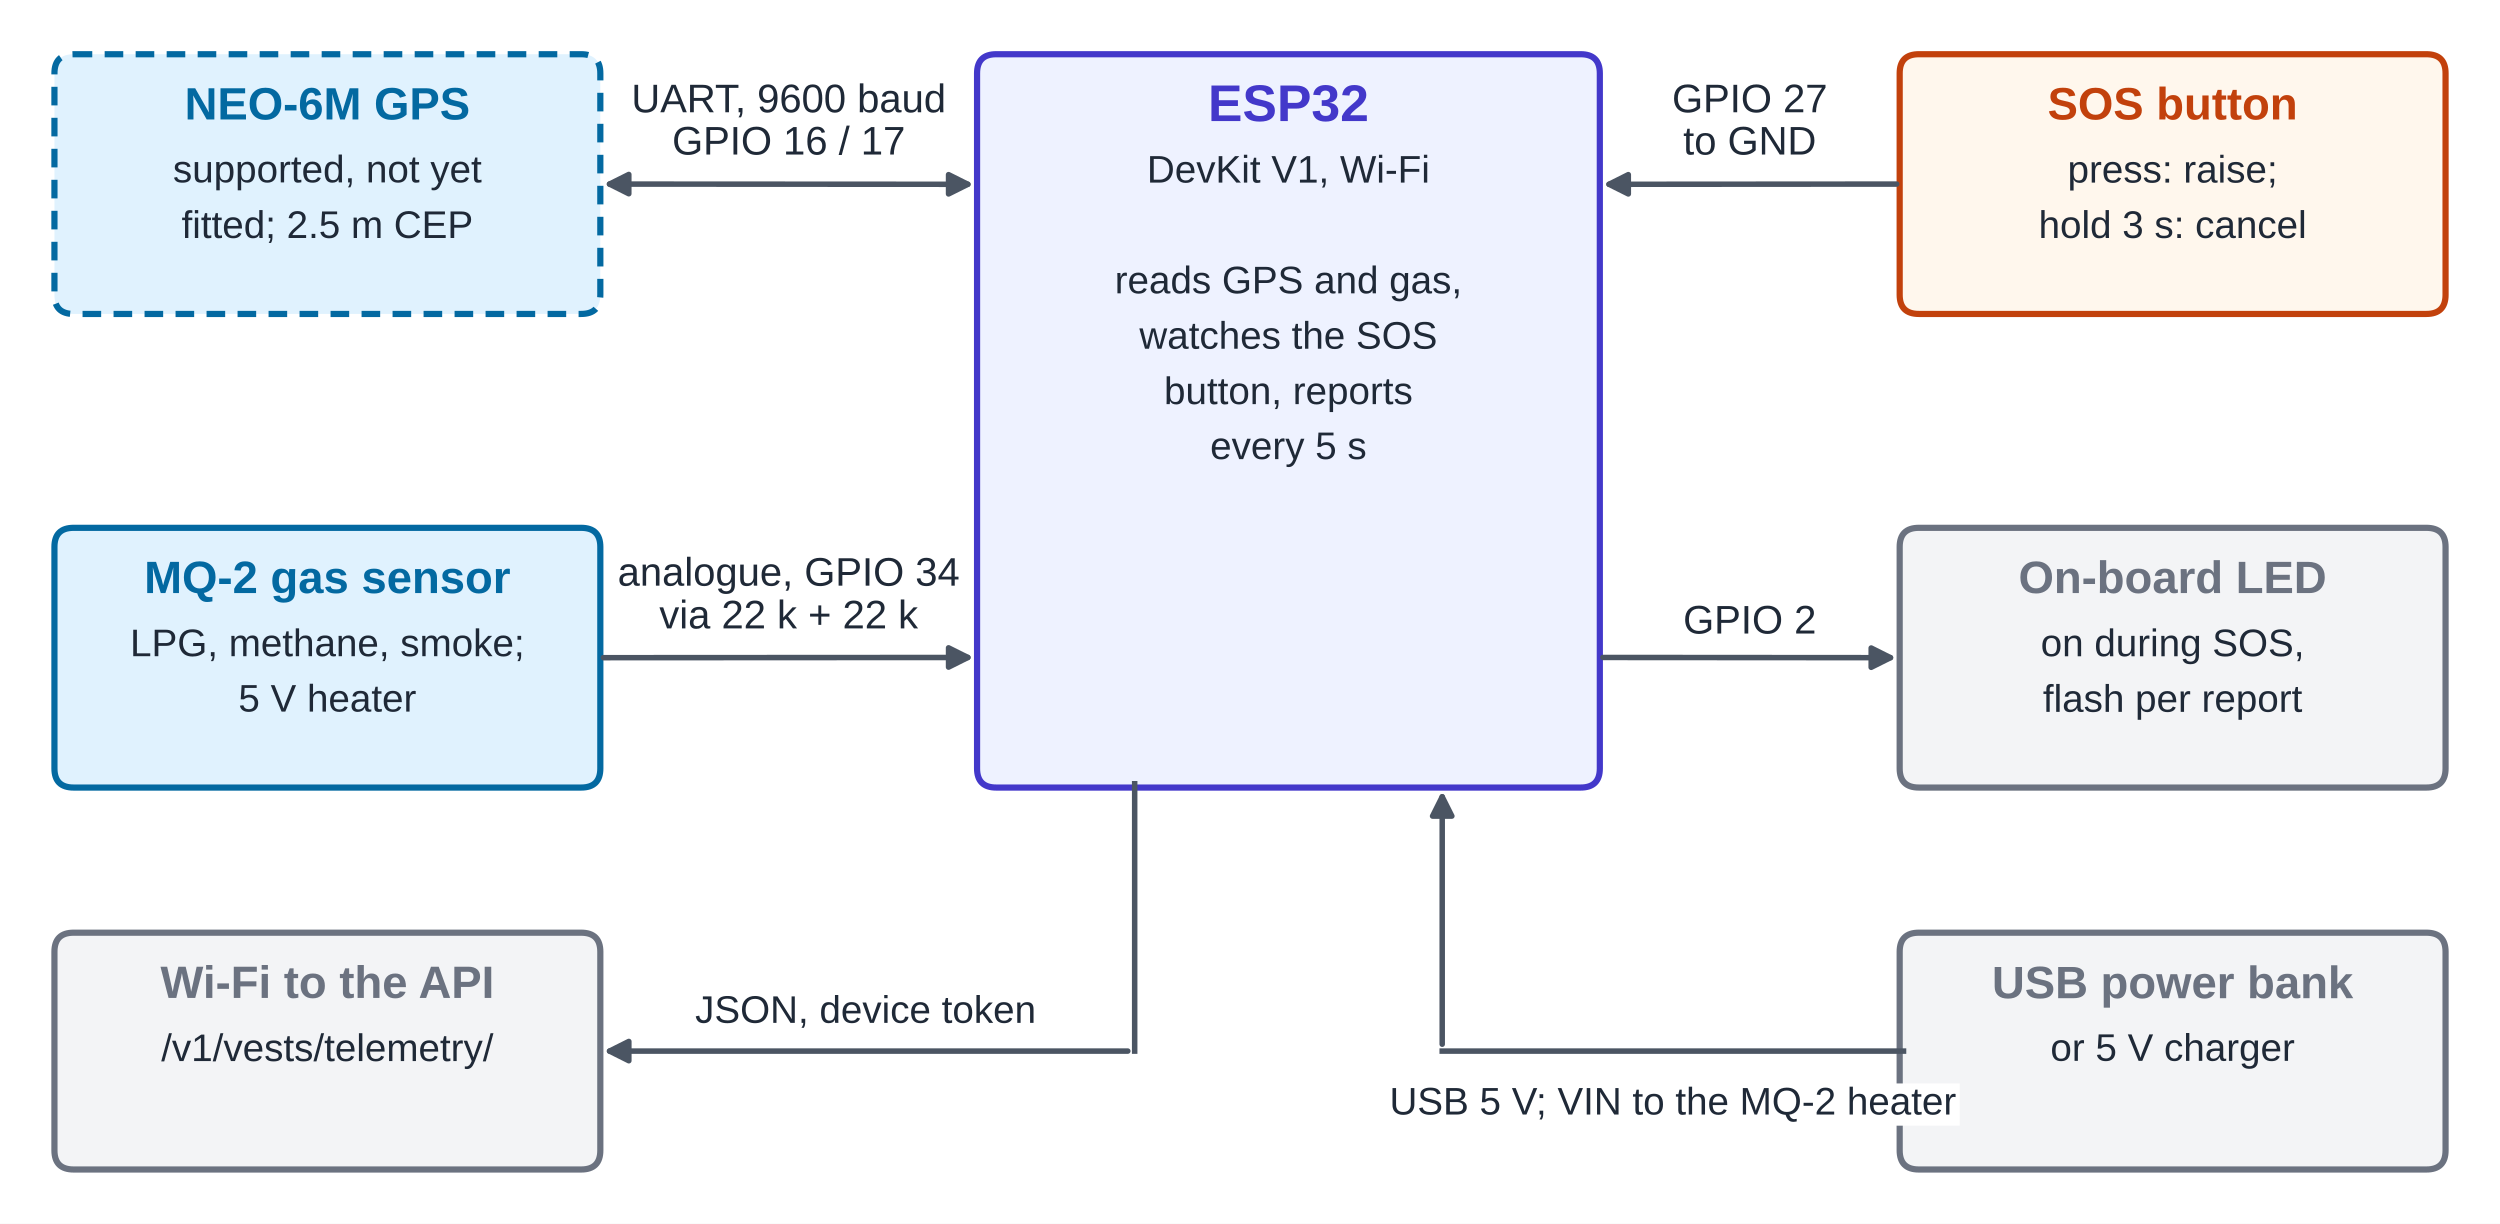
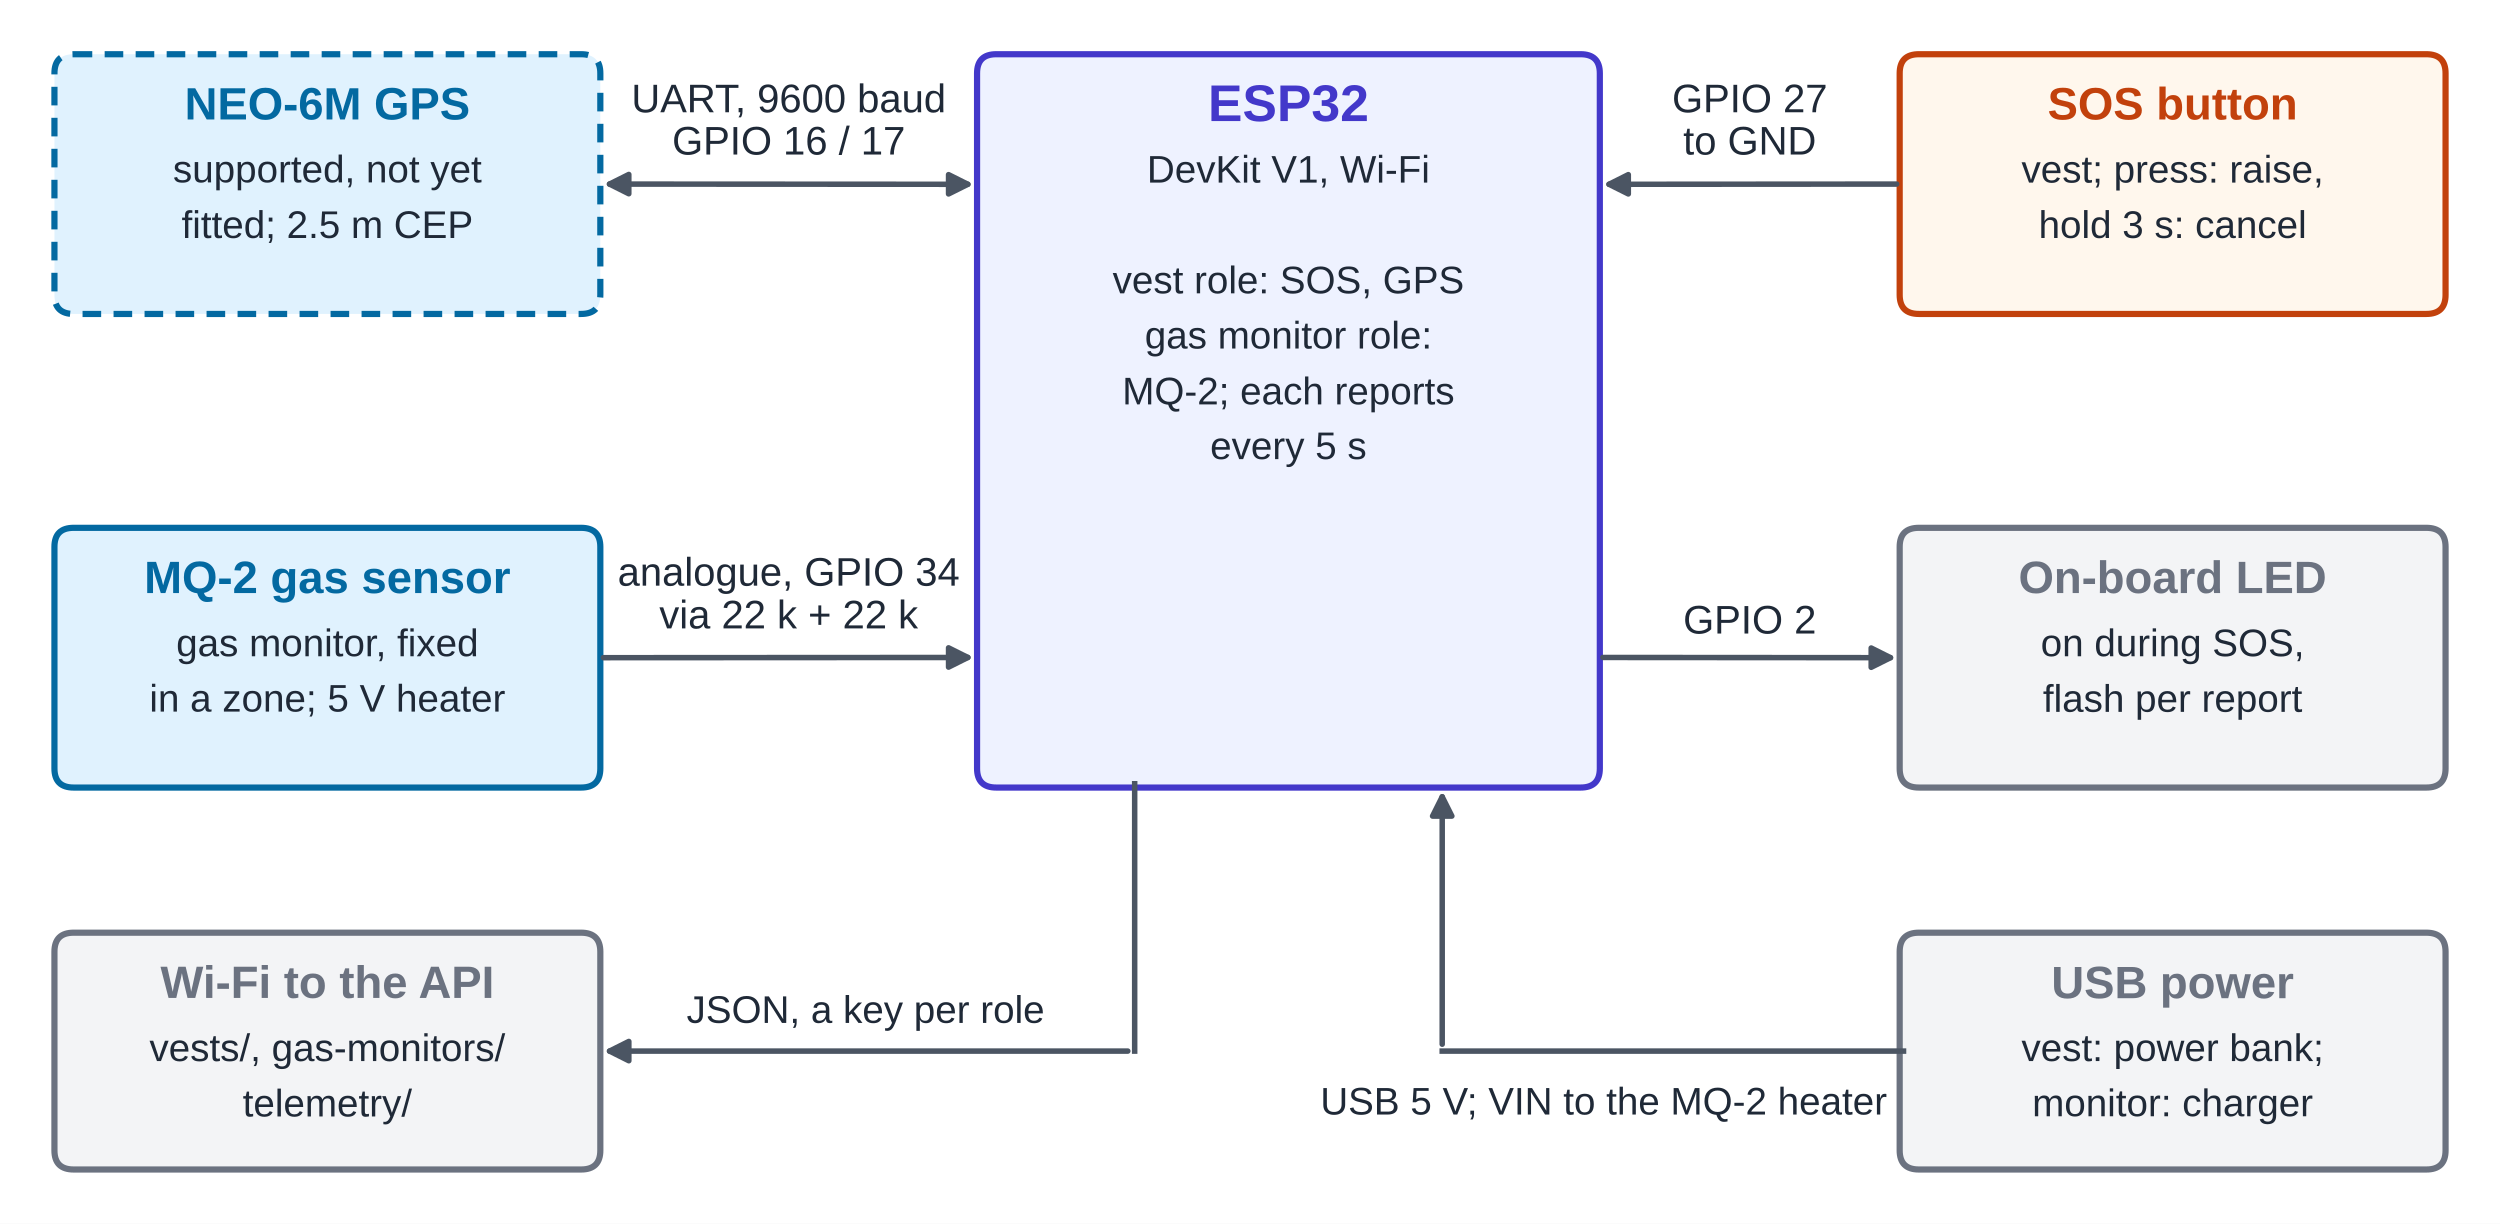
<svg xmlns="http://www.w3.org/2000/svg" width="362.88pt" height="177.624pt" viewBox="0 0 362.88 177.624" version="1.1">
  <defs>
    <style type="text/css">*{stroke-linejoin: round; stroke-linecap: butt}</style>
  </defs>
  <g id="figure_1">
    <g id="patch_1">
      <path d="M 0 177.624  L 362.88 177.624  L 362.88 0  L 0 0  z " style="fill: #ffffff" />
    </g>
    <g id="axes_1">
      <g id="patch_2">
-         <path d="M 144.612 7.87  L 229.428 7.87  Q 232.218 7.87 232.218 10.642  L 232.218 111.542  Q 232.218 114.314 229.428 114.314  L 144.612 114.314  Q 141.822 114.314 141.822 111.542  L 141.822 10.642  Q 141.822 7.87 144.612 7.87  z " clip-path="url(#paef2e51df6)" style="fill: #eef2ff; stroke: #4338ca; stroke-width: 0.9; stroke-linejoin: miter" />
+         <path d="M 144.612 7.87  L 229.428 7.87  Q 232.218 7.87 232.218 10.642  L 232.218 111.542  Q 232.218 114.314 229.428 114.314  L 144.612 114.314  Q 141.822 114.314 141.822 111.542  L 141.822 10.642  Q 141.822 7.87 144.612 7.87  z " clip-path="url(#p7588899c02)" style="fill: #eef2ff; stroke: #4338ca; stroke-width: 0.9; stroke-linejoin: miter" />
      </g>
      <g id="patch_3">
-         <path d="M 10.692 7.87  L 84.348 7.87  Q 87.138 7.87 87.138 10.642  L 87.138 42.797  Q 87.138 45.569 84.348 45.569  L 10.692 45.569  Q 7.902 45.569 7.902 42.797  L 7.902 10.642  Q 7.902 7.87 10.692 7.87  z " clip-path="url(#paef2e51df6)" style="fill: #e0f2fe; stroke-dasharray: 2.7,1.8; stroke-dashoffset: 0; stroke: #0369a1; stroke-width: 0.9; stroke-linejoin: miter" />
+         <path d="M 10.692 7.87  L 84.348 7.87  Q 87.138 7.87 87.138 10.642  L 87.138 42.797  Q 87.138 45.569 84.348 45.569  L 10.692 45.569  Q 7.902 45.569 7.902 42.797  L 7.902 10.642  Q 7.902 7.87 10.692 7.87  z " clip-path="url(#p7588899c02)" style="fill: #e0f2fe; stroke-dasharray: 2.7,1.8; stroke-dashoffset: 0; stroke: #0369a1; stroke-width: 0.9; stroke-linejoin: miter" />
      </g>
      <g id="patch_4">
-         <path d="M 10.692 76.615  L 84.348 76.615  Q 87.138 76.615 87.138 79.387  L 87.138 111.542  Q 87.138 114.314 84.348 114.314  L 10.692 114.314  Q 7.902 114.314 7.902 111.542  L 7.902 79.387  Q 7.902 76.615 10.692 76.615  z " clip-path="url(#paef2e51df6)" style="fill: #e0f2fe; stroke: #0369a1; stroke-width: 0.9; stroke-linejoin: miter" />
+         <path d="M 10.692 76.615  L 84.348 76.615  Q 87.138 76.615 87.138 79.387  L 87.138 111.542  Q 87.138 114.314 84.348 114.314  L 10.692 114.314  Q 7.902 114.314 7.902 111.542  L 7.902 79.387  Q 7.902 76.615 10.692 76.615  z " clip-path="url(#p7588899c02)" style="fill: #e0f2fe; stroke: #0369a1; stroke-width: 0.9; stroke-linejoin: miter" />
      </g>
      <g id="patch_5">
-         <path d="M 278.532 7.87  L 352.188 7.87  Q 354.978 7.87 354.978 10.642  L 354.978 42.797  Q 354.978 45.569 352.188 45.569  L 278.532 45.569  Q 275.742 45.569 275.742 42.797  L 275.742 10.642  Q 275.742 7.87 278.532 7.87  z " clip-path="url(#paef2e51df6)" style="fill: #fff7ed; stroke: #c2410c; stroke-width: 0.9; stroke-linejoin: miter" />
+         <path d="M 278.532 7.87  L 352.188 7.87  Q 354.978 7.87 354.978 10.642  L 354.978 42.797  Q 354.978 45.569 352.188 45.569  L 278.532 45.569  Q 275.742 45.569 275.742 42.797  L 275.742 10.642  Q 275.742 7.87 278.532 7.87  z " clip-path="url(#p7588899c02)" style="fill: #fff7ed; stroke: #c2410c; stroke-width: 0.9; stroke-linejoin: miter" />
      </g>
      <g id="patch_6">
-         <path d="M 278.532 76.615  L 352.188 76.615  Q 354.978 76.615 354.978 79.387  L 354.978 111.542  Q 354.978 114.314 352.188 114.314  L 278.532 114.314  Q 275.742 114.314 275.742 111.542  L 275.742 79.387  Q 275.742 76.615 278.532 76.615  z " clip-path="url(#paef2e51df6)" style="fill: #f3f4f6; stroke: #6b7280; stroke-width: 0.9; stroke-linejoin: miter" />
+         <path d="M 278.532 76.615  L 352.188 76.615  Q 354.978 76.615 354.978 79.387  L 354.978 111.542  Q 354.978 114.314 352.188 114.314  L 278.532 114.314  Q 275.742 114.314 275.742 111.542  L 275.742 79.387  Q 275.742 76.615 278.532 76.615  z " clip-path="url(#p7588899c02)" style="fill: #f3f4f6; stroke: #6b7280; stroke-width: 0.9; stroke-linejoin: miter" />
      </g>
      <g id="patch_7">
-         <path d="M 10.692 135.382  L 84.348 135.382  Q 87.138 135.382 87.138 138.154  L 87.138 166.982  Q 87.138 169.754 84.348 169.754  L 10.692 169.754  Q 7.902 169.754 7.902 166.982  L 7.902 138.154  Q 7.902 135.382 10.692 135.382  z " clip-path="url(#paef2e51df6)" style="fill: #f3f4f6; stroke: #6b7280; stroke-width: 0.9; stroke-linejoin: miter" />
+         <path d="M 10.692 135.382  L 84.348 135.382  Q 87.138 135.382 87.138 138.154  L 87.138 166.982  Q 87.138 169.754 84.348 169.754  L 10.692 169.754  Q 7.902 169.754 7.902 166.982  L 7.902 138.154  Q 7.902 135.382 10.692 135.382  z " clip-path="url(#p7588899c02)" style="fill: #f3f4f6; stroke: #6b7280; stroke-width: 0.9; stroke-linejoin: miter" />
      </g>
      <g id="patch_8">
-         <path d="M 278.532 135.382  L 352.188 135.382  Q 354.978 135.382 354.978 138.154  L 354.978 166.982  Q 354.978 169.754 352.188 169.754  L 278.532 169.754  Q 275.742 169.754 275.742 166.982  L 275.742 138.154  Q 275.742 135.382 278.532 135.382  z " clip-path="url(#paef2e51df6)" style="fill: #f3f4f6; stroke: #6b7280; stroke-width: 0.9; stroke-linejoin: miter" />
+         <path d="M 278.532 135.382  L 352.188 135.382  Q 354.978 135.382 354.978 138.154  L 354.978 166.982  Q 354.978 169.754 352.188 169.754  L 278.532 169.754  Q 275.742 169.754 275.742 166.982  L 275.742 138.154  Q 275.742 135.382 278.532 135.382  z " clip-path="url(#p7588899c02)" style="fill: #f3f4f6; stroke: #6b7280; stroke-width: 0.9; stroke-linejoin: miter" />
      </g>
      <g id="patch_9">
-         <path d="M 88.472 26.72  Q 114.479 26.736 140.485 26.751  " clip-path="url(#paef2e51df6)" style="fill: none; stroke: #4b5563; stroke-width: 0.8; stroke-linecap: round" />
-         <path d="M 91.271 28.122  L 88.472 26.72  L 91.273 25.322  z " clip-path="url(#paef2e51df6)" style="fill: #4b5563; stroke: #4b5563; stroke-width: 0.8; stroke-linecap: round" />
-         <path d="M 137.686 25.35  L 140.485 26.751  L 137.685 28.15  z " clip-path="url(#paef2e51df6)" style="fill: #4b5563; stroke: #4b5563; stroke-width: 0.8; stroke-linecap: round" />
+         <path d="M 88.472 26.72  Q 114.479 26.736 140.485 26.751  " clip-path="url(#p7588899c02)" style="fill: none; stroke: #4b5563; stroke-width: 0.8; stroke-linecap: round" />
+         <path d="M 91.271 28.122  L 88.472 26.72  L 91.273 25.322  z " clip-path="url(#p7588899c02)" style="fill: #4b5563; stroke: #4b5563; stroke-width: 0.8; stroke-linecap: round" />
+         <path d="M 137.686 25.35  L 140.485 26.751  L 137.685 28.15  z " clip-path="url(#p7588899c02)" style="fill: #4b5563; stroke: #4b5563; stroke-width: 0.8; stroke-linecap: round" />
      </g>
      <g id="patch_10">
-         <path d="M 87.578 95.464  Q 114.479 95.448 140.485 95.433  " clip-path="url(#paef2e51df6)" style="fill: none; stroke: #4b5563; stroke-width: 0.8; stroke-linecap: round" />
-         <path d="M 137.685 94.034  L 140.485 95.433  L 137.686 96.834  z " clip-path="url(#paef2e51df6)" style="fill: #4b5563; stroke: #4b5563; stroke-width: 0.8; stroke-linecap: round" />
+         <path d="M 87.578 95.464  Q 114.479 95.448 140.485 95.433  " clip-path="url(#p7588899c02)" style="fill: none; stroke: #4b5563; stroke-width: 0.8; stroke-linecap: round" />
+         <path d="M 137.685 94.034  L 140.485 95.433  L 137.686 96.834  z " clip-path="url(#p7588899c02)" style="fill: #4b5563; stroke: #4b5563; stroke-width: 0.8; stroke-linecap: round" />
      </g>
      <g id="patch_11">
-         <path d="M 275.3 26.72  Q 253.979 26.736 233.553 26.751  " clip-path="url(#paef2e51df6)" style="fill: none; stroke: #4b5563; stroke-width: 0.8; stroke-linecap: round" />
-         <path d="M 236.354 28.149  L 233.553 26.751  L 236.352 25.349  z " clip-path="url(#paef2e51df6)" style="fill: #4b5563; stroke: #4b5563; stroke-width: 0.8; stroke-linecap: round" />
+         <path d="M 275.3 26.72  Q 253.979 26.736 233.553 26.751  " clip-path="url(#p7588899c02)" style="fill: none; stroke: #4b5563; stroke-width: 0.8; stroke-linecap: round" />
+         <path d="M 236.354 28.149  L 233.553 26.751  L 236.352 25.349  z " clip-path="url(#p7588899c02)" style="fill: #4b5563; stroke: #4b5563; stroke-width: 0.8; stroke-linecap: round" />
      </g>
      <g id="patch_12">
-         <path d="M 232.66 95.432  Q 253.981 95.448 274.407 95.463  " clip-path="url(#paef2e51df6)" style="fill: none; stroke: #4b5563; stroke-width: 0.8; stroke-linecap: round" />
-         <path d="M 271.608 94.061  L 274.407 95.463  L 271.606 96.861  z " clip-path="url(#paef2e51df6)" style="fill: #4b5563; stroke: #4b5563; stroke-width: 0.8; stroke-linecap: round" />
+         <path d="M 232.66 95.432  Q 253.981 95.448 274.407 95.463  " clip-path="url(#p7588899c02)" style="fill: none; stroke: #4b5563; stroke-width: 0.8; stroke-linecap: round" />
+         <path d="M 271.608 94.061  L 274.407 95.463  L 271.606 96.861  z " clip-path="url(#p7588899c02)" style="fill: #4b5563; stroke: #4b5563; stroke-width: 0.8; stroke-linecap: round" />
      </g>
      <g id="patch_13">
-         <path d="M 163.703 152.568  Q 125.643 152.568 88.477 152.568  " clip-path="url(#paef2e51df6)" style="fill: none; stroke: #4b5563; stroke-width: 0.8; stroke-linecap: round" />
-         <path d="M 91.277 153.968  L 88.477 152.568  L 91.277 151.168  z " clip-path="url(#paef2e51df6)" style="fill: #4b5563; stroke: #4b5563; stroke-width: 0.8; stroke-linecap: round" />
+         <path d="M 163.703 152.568  Q 125.643 152.568 88.477 152.568  " clip-path="url(#p7588899c02)" style="fill: none; stroke: #4b5563; stroke-width: 0.8; stroke-linecap: round" />
+         <path d="M 91.277 153.968  L 88.477 152.568  L 91.277 151.168  z " clip-path="url(#p7588899c02)" style="fill: #4b5563; stroke: #4b5563; stroke-width: 0.8; stroke-linecap: round" />
      </g>
      <g id="patch_14">
-         <path d="M 209.34 151.568  Q 209.34 133.165 209.34 115.656  " clip-path="url(#paef2e51df6)" style="fill: none; stroke: #4b5563; stroke-width: 0.8; stroke-linecap: round" />
-         <path d="M 207.94 118.456  L 209.34 115.656  L 210.74 118.456  z " clip-path="url(#paef2e51df6)" style="fill: #4b5563; stroke: #4b5563; stroke-width: 0.8; stroke-linecap: round" />
+         <path d="M 209.34 151.568  Q 209.34 133.165 209.34 115.656  " clip-path="url(#p7588899c02)" style="fill: none; stroke: #4b5563; stroke-width: 0.8; stroke-linecap: round" />
+         <path d="M 207.94 118.456  L 209.34 115.656  L 210.74 118.456  z " clip-path="url(#p7588899c02)" style="fill: #4b5563; stroke: #4b5563; stroke-width: 0.8; stroke-linecap: round" />
      </g>
      <g id="line2d_1">
-         <path d="M 164.7 113.76  L 164.7 152.568  " clip-path="url(#paef2e51df6)" style="fill: none; stroke: #4b5563; stroke-width: 0.8; stroke-linecap: square" />
+         <path d="M 164.7 113.76  L 164.7 152.568  " clip-path="url(#p7588899c02)" style="fill: none; stroke: #4b5563; stroke-width: 0.8; stroke-linecap: square" />
      </g>
      <g id="line2d_2">
-         <path d="M 276.3 152.568  L 209.34 152.568  " clip-path="url(#paef2e51df6)" style="fill: none; stroke: #4b5563; stroke-width: 0.8; stroke-linecap: square" />
+         <path d="M 276.3 152.568  L 209.34 152.568  " clip-path="url(#p7588899c02)" style="fill: none; stroke: #4b5563; stroke-width: 0.8; stroke-linecap: square" />
      </g>
      <g id="text_1">
        <text style="font-weight: 700; font-size: 7.5px; font-family: 'Arial'; text-anchor: middle; fill: #4338ca" x="187.02" y="17.575" transform="rotate(-0 187.02 17.57534)">ESP32</text>
      </g>
      <g id="text_2">
        <text style="font-size: 5.6px; font-family: 'Arial'; text-anchor: middle; fill: #1f2937" x="187.02" y="26.504" transform="rotate(-0 187.02 26.50369)">DevKit V1, Wi-Fi</text>
      </g>
      <g id="text_3">
-         <text style="font-size: 5.6px; font-family: 'Arial'; text-anchor: middle; fill: #1f2937" x="187.02" y="42.583" transform="rotate(-0 187.02 42.5826)">reads GPS and gas,</text>
+         <text style="font-size: 5.6px; font-family: 'Arial'; text-anchor: middle; fill: #1f2937" x="187.02" y="42.581" transform="rotate(-0 187.02 42.58129)">vest role: SOS, GPS</text>
      </g>
      <g id="text_4">
-         <text style="font-size: 5.6px; font-family: 'Arial'; text-anchor: middle; fill: #1f2937" x="187.02" y="50.62" transform="rotate(-0 187.02 50.62009)">watches the SOS</text>
+         <text style="font-size: 5.6px; font-family: 'Arial'; text-anchor: middle; fill: #1f2937" x="187.02" y="50.587" transform="rotate(-0 187.02 50.58727)">gas monitor role:</text>
      </g>
      <g id="text_5">
-         <text style="font-size: 5.6px; font-family: 'Arial'; text-anchor: middle; fill: #1f2937" x="187.02" y="58.659" transform="rotate(-0 187.02 58.65889)">button, reports</text>
+         <text style="font-size: 5.6px; font-family: 'Arial'; text-anchor: middle; fill: #1f2937" x="187.02" y="58.695" transform="rotate(-0 187.02 58.69476)">MQ-2; each reports</text>
      </g>
      <g id="text_6">
        <text style="font-size: 5.6px; font-family: 'Arial'; text-anchor: middle; fill: #1f2937" x="187.02" y="66.638" transform="rotate(-0 187.02 66.63775)">every 5 s</text>
      </g>
      <g id="text_7">
        <text style="font-weight: 700; font-size: 6.6px; font-family: 'Arial'; text-anchor: middle; fill: #0369a1" x="47.52" y="17.342" transform="rotate(-0 47.52 17.34204)">NEO-6M GPS</text>
      </g>
      <g id="text_8">
        <text style="font-size: 5.6px; font-family: 'Arial'; text-anchor: middle; fill: #1f2937" x="47.52" y="26.471" transform="rotate(-0 47.52 26.47087)">supported, not yet</text>
      </g>
      <g id="text_9">
        <text style="font-size: 5.6px; font-family: 'Arial'; text-anchor: middle; fill: #1f2937" x="47.52" y="34.542" transform="rotate(-0 47.52 34.54249)">fitted; 2.5 m CEP</text>
      </g>
      <g id="text_10">
        <text style="font-weight: 700; font-size: 6.6px; font-family: 'Arial'; text-anchor: middle; fill: #0369a1" x="47.52" y="86.085" transform="rotate(-0 47.52 86.08455)">MQ-2 gas sensor</text>
      </g>
      <g id="text_11">
-         <text style="font-size: 5.6px; font-family: 'Arial'; text-anchor: middle; fill: #1f2937" x="47.52" y="95.249" transform="rotate(-0 47.52 95.24929)">LPG, methane, smoke;</text>
+         <text style="font-size: 5.6px; font-family: 'Arial'; text-anchor: middle; fill: #1f2937" x="47.52" y="95.251" transform="rotate(-0 47.52 95.2506)">gas monitor, fixed</text>
      </g>
      <g id="text_12">
-         <text style="font-size: 5.6px; font-family: 'Arial'; text-anchor: middle; fill: #1f2937" x="47.52" y="103.288" transform="rotate(-0 47.52 103.2881)">5 V heater</text>
+         <text style="font-size: 5.6px; font-family: 'Arial'; text-anchor: middle; fill: #1f2937" x="47.52" y="103.288" transform="rotate(-0 47.52 103.2881)">in a zone; 5 V heater</text>
      </g>
      <g id="text_13">
        <text style="font-weight: 700; font-size: 6.6px; font-family: 'Arial'; text-anchor: middle; fill: #c2410c" x="315.36" y="17.342" transform="rotate(-0 315.36 17.34204)">SOS button</text>
      </g>
      <g id="text_14">
-         <text style="font-size: 5.6px; font-family: 'Arial'; text-anchor: middle; fill: #1f2937" x="315.36" y="26.504" transform="rotate(-0 315.36 26.50369)">press: raise;</text>
+         <text style="font-size: 5.6px; font-family: 'Arial'; text-anchor: middle; fill: #1f2937" x="315.36" y="26.504" transform="rotate(-0 315.36 26.50369)">vest; press: raise,</text>
      </g>
      <g id="text_15">
        <text style="font-size: 5.6px; font-family: 'Arial'; text-anchor: middle; fill: #1f2937" x="315.36" y="34.542" transform="rotate(-0 315.36 34.54249)">hold 3 s: cancel</text>
      </g>
      <g id="text_16">
        <text style="font-weight: 700; font-size: 6.6px; font-family: 'Arial'; text-anchor: middle; fill: #6b7280" x="315.36" y="86.088" transform="rotate(-0 315.36 86.08764)">On-board LED</text>
      </g>
      <g id="text_17">
        <text style="font-size: 5.6px; font-family: 'Arial'; text-anchor: middle; fill: #1f2937" x="315.36" y="95.252" transform="rotate(-0 315.36 95.25235)">on during SOS,</text>
      </g>
      <g id="text_18">
        <text style="font-size: 5.6px; font-family: 'Arial'; text-anchor: middle; fill: #1f2937" x="315.36" y="103.322" transform="rotate(-0 315.36 103.3222)">flash per report</text>
      </g>
      <g id="text_19">
        <text style="font-weight: 700; font-size: 6.6px; font-family: 'Arial'; text-anchor: middle; fill: #6b7280" x="47.52" y="144.854" transform="rotate(-0 47.52 144.854)">Wi-Fi to the API</text>
      </g>
      <g id="text_20">
-         <text style="font-size: 5.6px; font-family: 'Arial'; text-anchor: middle; fill: #1f2937" x="47.52" y="154.017" transform="rotate(-0 47.52 154.017)">/v1/vests/telemetry/</text>
+         <text style="font-size: 5.6px; font-family: 'Arial'; text-anchor: middle; fill: #1f2937" x="47.52" y="154.017" transform="rotate(-0 47.52 154.017)">vests/, gas-monitors/</text>
      </g>
      <g id="text_21">
-         <text style="font-weight: 700; font-size: 6.6px; font-family: 'Arial'; text-anchor: middle; fill: #6b7280" x="315.36" y="144.894" transform="rotate(-0 315.36 144.8943)">USB power bank</text>
+         <text style="font-size: 5.6px; font-family: 'Arial'; text-anchor: middle; fill: #1f2937" x="47.52" y="162.056" transform="rotate(-0 47.52 162.0558)">telemetry/</text>
      </g>
      <g id="text_22">
-         <text style="font-size: 5.6px; font-family: 'Arial'; text-anchor: middle; fill: #1f2937" x="315.36" y="153.983" transform="rotate(-0 315.36 153.9829)">or 5 V charger</text>
+         <text style="font-weight: 700; font-size: 6.6px; font-family: 'Arial'; text-anchor: middle; fill: #6b7280" x="315.36" y="144.894" transform="rotate(-0 315.36 144.8943)">USB power</text>
      </g>
      <g id="text_23">
+         <text style="font-size: 5.6px; font-family: 'Arial'; text-anchor: middle; fill: #1f2937" x="315.36" y="154.016" transform="rotate(-0 315.36 154.0157)">vest: power bank;</text>
+       </g>
+       <g id="text_24">
+         <text style="font-size: 5.6px; font-family: 'Arial'; text-anchor: middle; fill: #1f2937" x="315.36" y="162.022" transform="rotate(-0 315.36 162.0217)">monitor: charger</text>
+       </g>
+       <g id="text_25">
        <g id="patch_15">
          <path d="M 91.061 24.165  L 137.899 24.165  L 137.899 11.566  L 91.061 11.566  z " style="fill: #ffffff; opacity: 0.9" />
        </g>
        <text style="font-size: 5.8px; font-family: 'Arial'; fill: #1f2937" transform="translate(91.64069 16.29753)">UART, 9600 baud</text>
        <text style="font-size: 5.8px; font-family: 'Arial'; fill: #1f2937" transform="translate(97.55533 22.43212)">GPIO 16 / 17</text>
      </g>
-       <g id="text_24">
+       <g id="text_26">
        <g id="patch_16">
          <path d="M 89.073 92.948  L 139.887 92.948  L 139.887 80.139  L 89.073 80.139  z " style="fill: #ffffff; opacity: 0.9" />
        </g>
        <text style="font-size: 5.8px; font-family: 'Arial'; fill: #1f2937" transform="translate(89.65328 85.01304)">analogue, GPIO 34</text>
        <text style="font-size: 5.8px; font-family: 'Arial'; fill: #1f2937" transform="translate(95.70023 91.21559)">via 22 k + 22 k</text>
      </g>
-       <g id="text_25">
+       <g id="text_27">
        <g id="patch_17">
          <path d="M 242.118 24.165  L 265.842 24.165  L 265.842 11.566  L 242.118 11.566  z " style="fill: #ffffff; opacity: 0.9" />
        </g>
        <text style="font-size: 5.8px; font-family: 'Arial'; fill: #1f2937" transform="translate(242.6976 16.29753)">GPIO 27</text>
        <text style="font-size: 5.8px; font-family: 'Arial'; fill: #1f2937" transform="translate(244.3117 22.43212)">to GND</text>
      </g>
-       <g id="text_26">
+       <g id="text_28">
        <g id="patch_18">
          <path d="M 243.73 93.691  L 264.23 93.691  L 264.23 87.226  L 243.73 87.226  z " style="fill: #ffffff; opacity: 0.9" />
        </g>
        <text style="font-size: 5.8px; font-family: 'Arial'; text-anchor: middle; fill: #1f2937" x="253.98" y="91.958" transform="rotate(-0 253.98 91.95796)">GPIO 2</text>
      </g>
-       <g id="text_27">
+       <g id="text_29">
        <g id="patch_19">
-           <path d="M 100.392 150.089  L 150.888 150.089  L 150.888 143.959  L 100.392 143.959  z " style="fill: #ffffff" />
+           <path d="M 99.15 150.157  L 152.13 150.157  L 152.13 143.891  L 99.15 143.891  z " style="fill: #ffffff" />
        </g>
-         <text style="font-size: 5.6px; font-family: 'Arial'; text-anchor: middle; fill: #1f2937" x="125.64" y="148.472" transform="rotate(-0 125.64 148.4717)">JSON, device token</text>
+         <text style="font-size: 5.6px; font-family: 'Arial'; text-anchor: middle; fill: #1f2937" x="125.64" y="148.475" transform="rotate(-0 125.64 148.4748)">JSON, a key per role</text>
      </g>
-       <g id="text_28">
+       <g id="text_30">
        <g id="patch_20">
-           <path d="M 201.183 163.394  L 284.457 163.394  L 284.457 157.265  L 201.183 157.265  z " style="fill: #ffffff" />
+           <path d="M 191.139 163.394  L 274.413 163.394  L 274.413 157.265  L 191.139 157.265  z " style="fill: #ffffff" />
        </g>
-         <text style="font-size: 5.6px; font-family: 'Arial'; text-anchor: middle; fill: #1f2937" x="242.82" y="161.777" transform="rotate(-0 242.82 161.7773)">USB 5 V; VIN to the MQ-2 heater</text>
+         <text style="font-size: 5.6px; font-family: 'Arial'; text-anchor: middle; fill: #1f2937" x="232.776" y="161.777" transform="rotate(-0 232.776 161.7773)">USB 5 V; VIN to the MQ-2 heater</text>
      </g>
    </g>
  </g>
  <defs>
-     <clipPath id="paef2e51df6">
+     <clipPath id="p7588899c02">
      <rect x="2.88" y="2.88" width="357.12" height="171.864" />
    </clipPath>
  </defs>
</svg>
